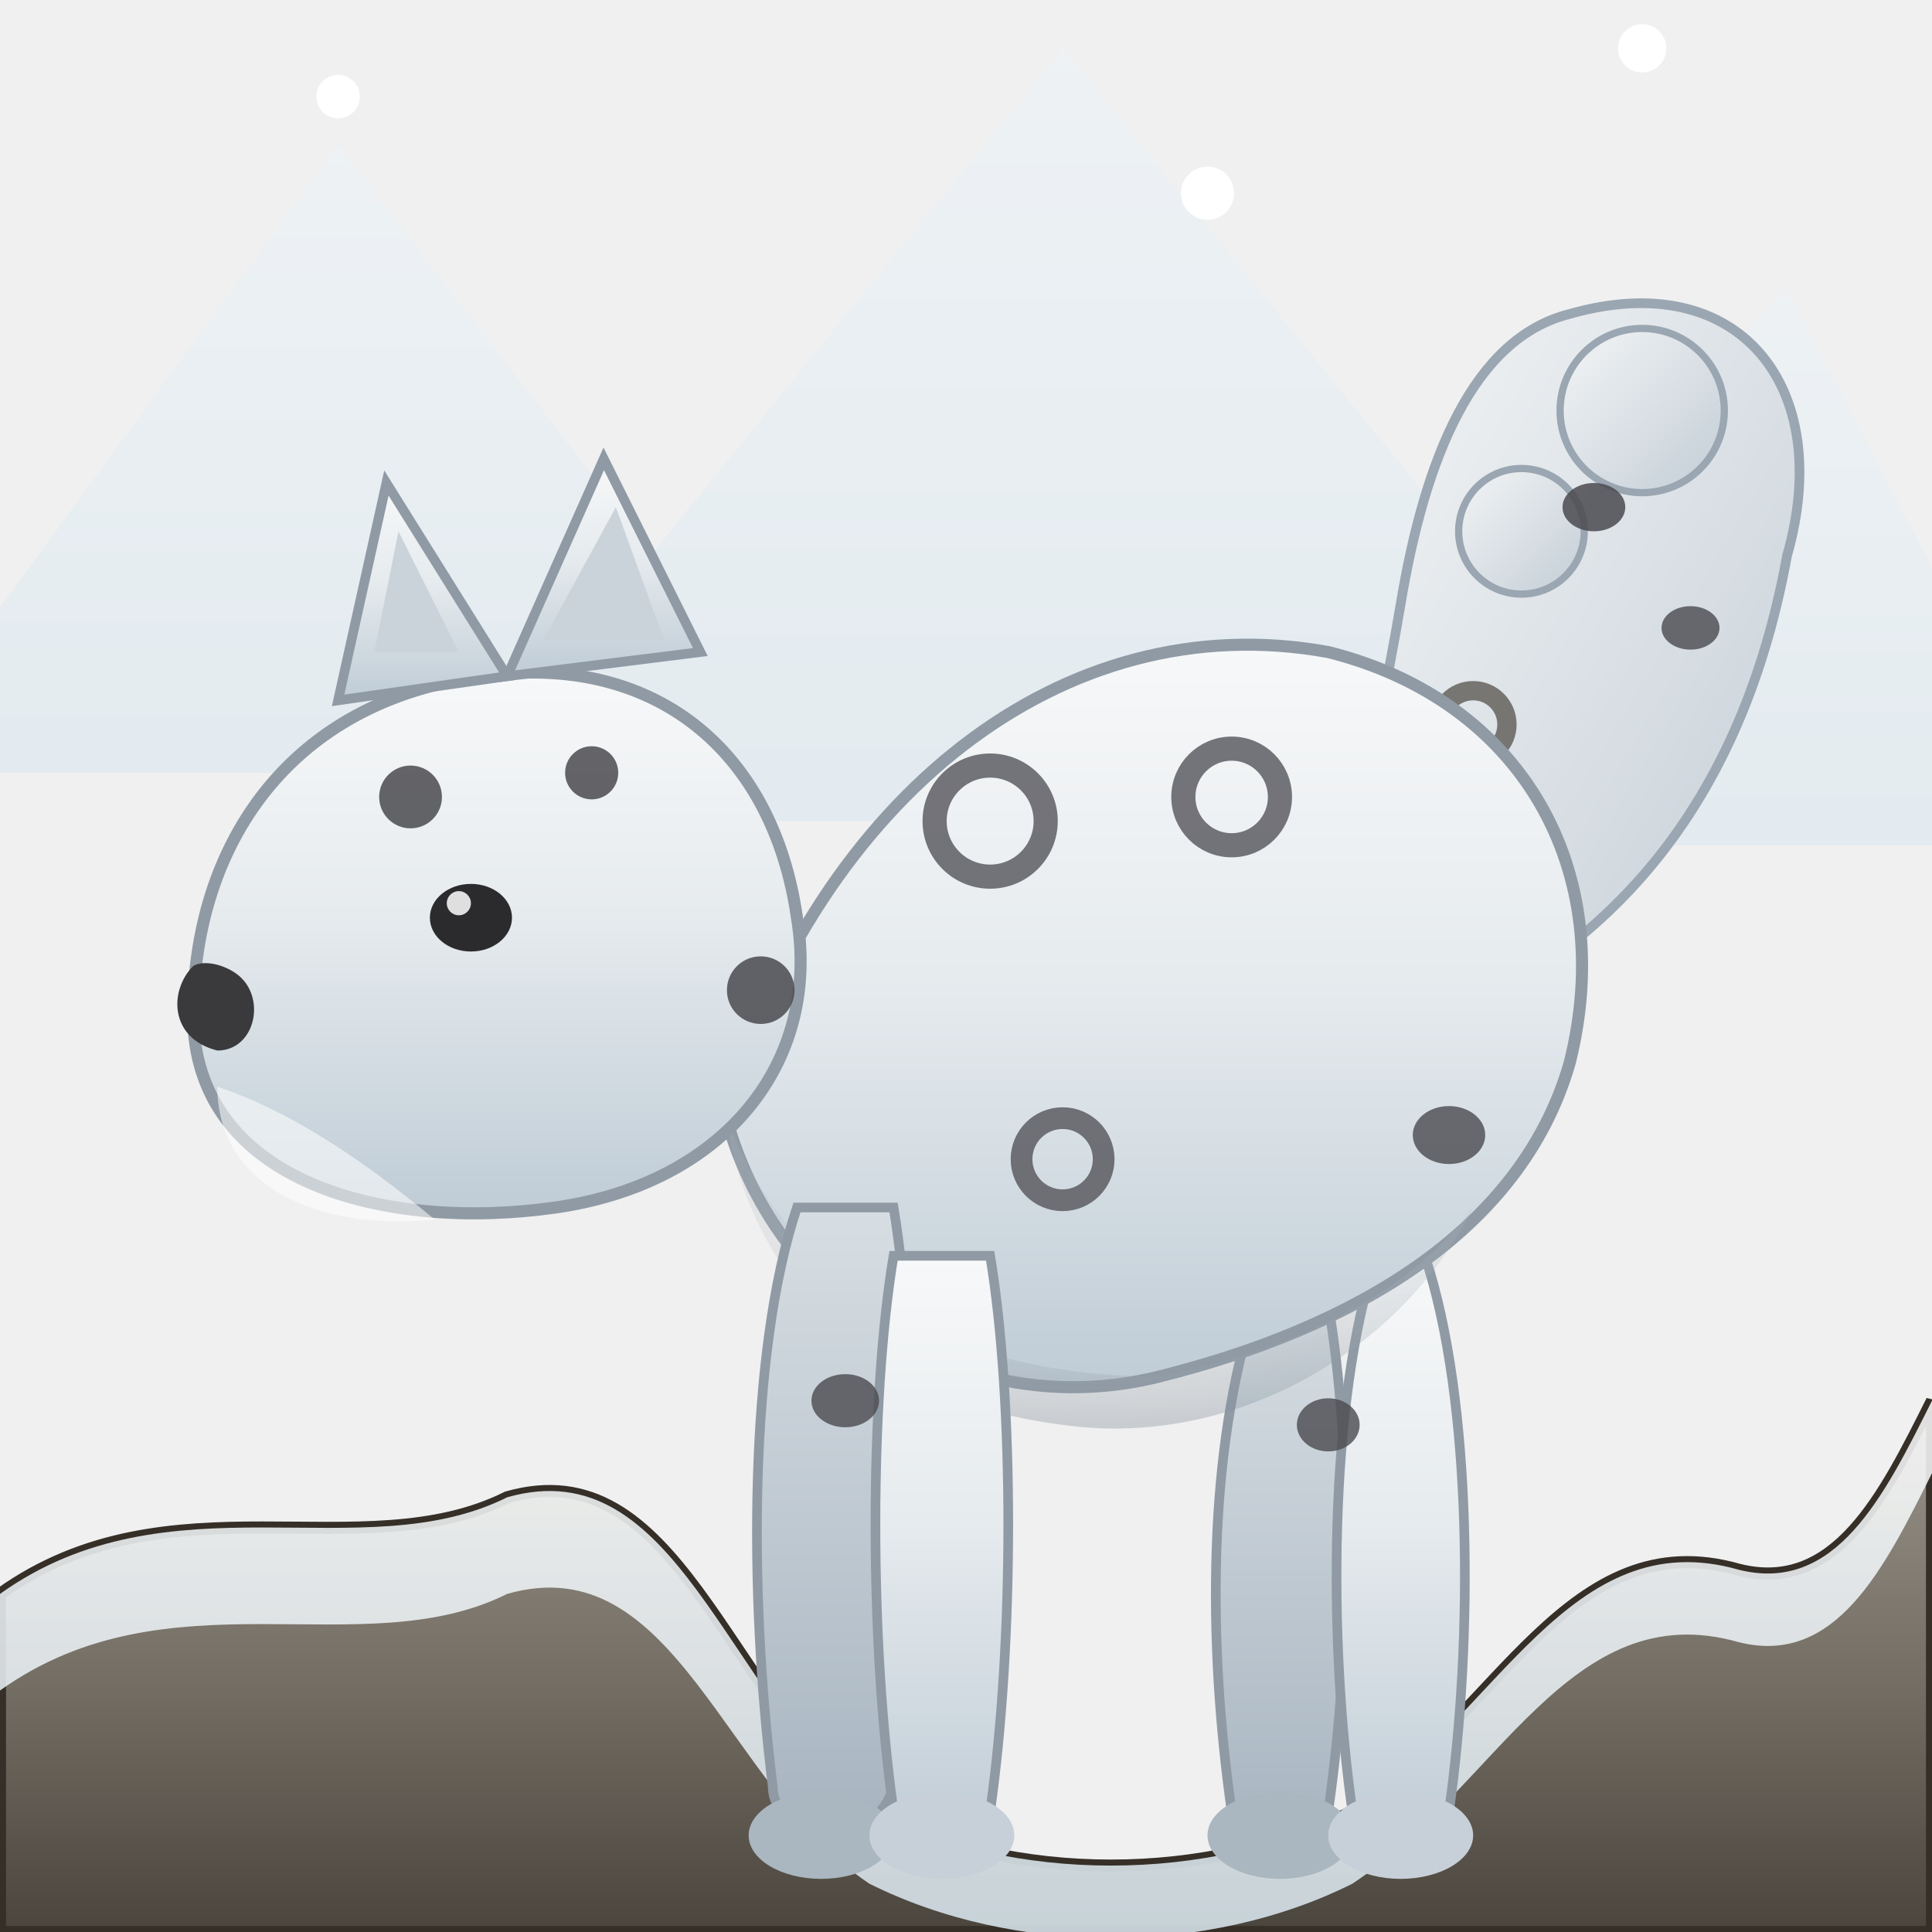
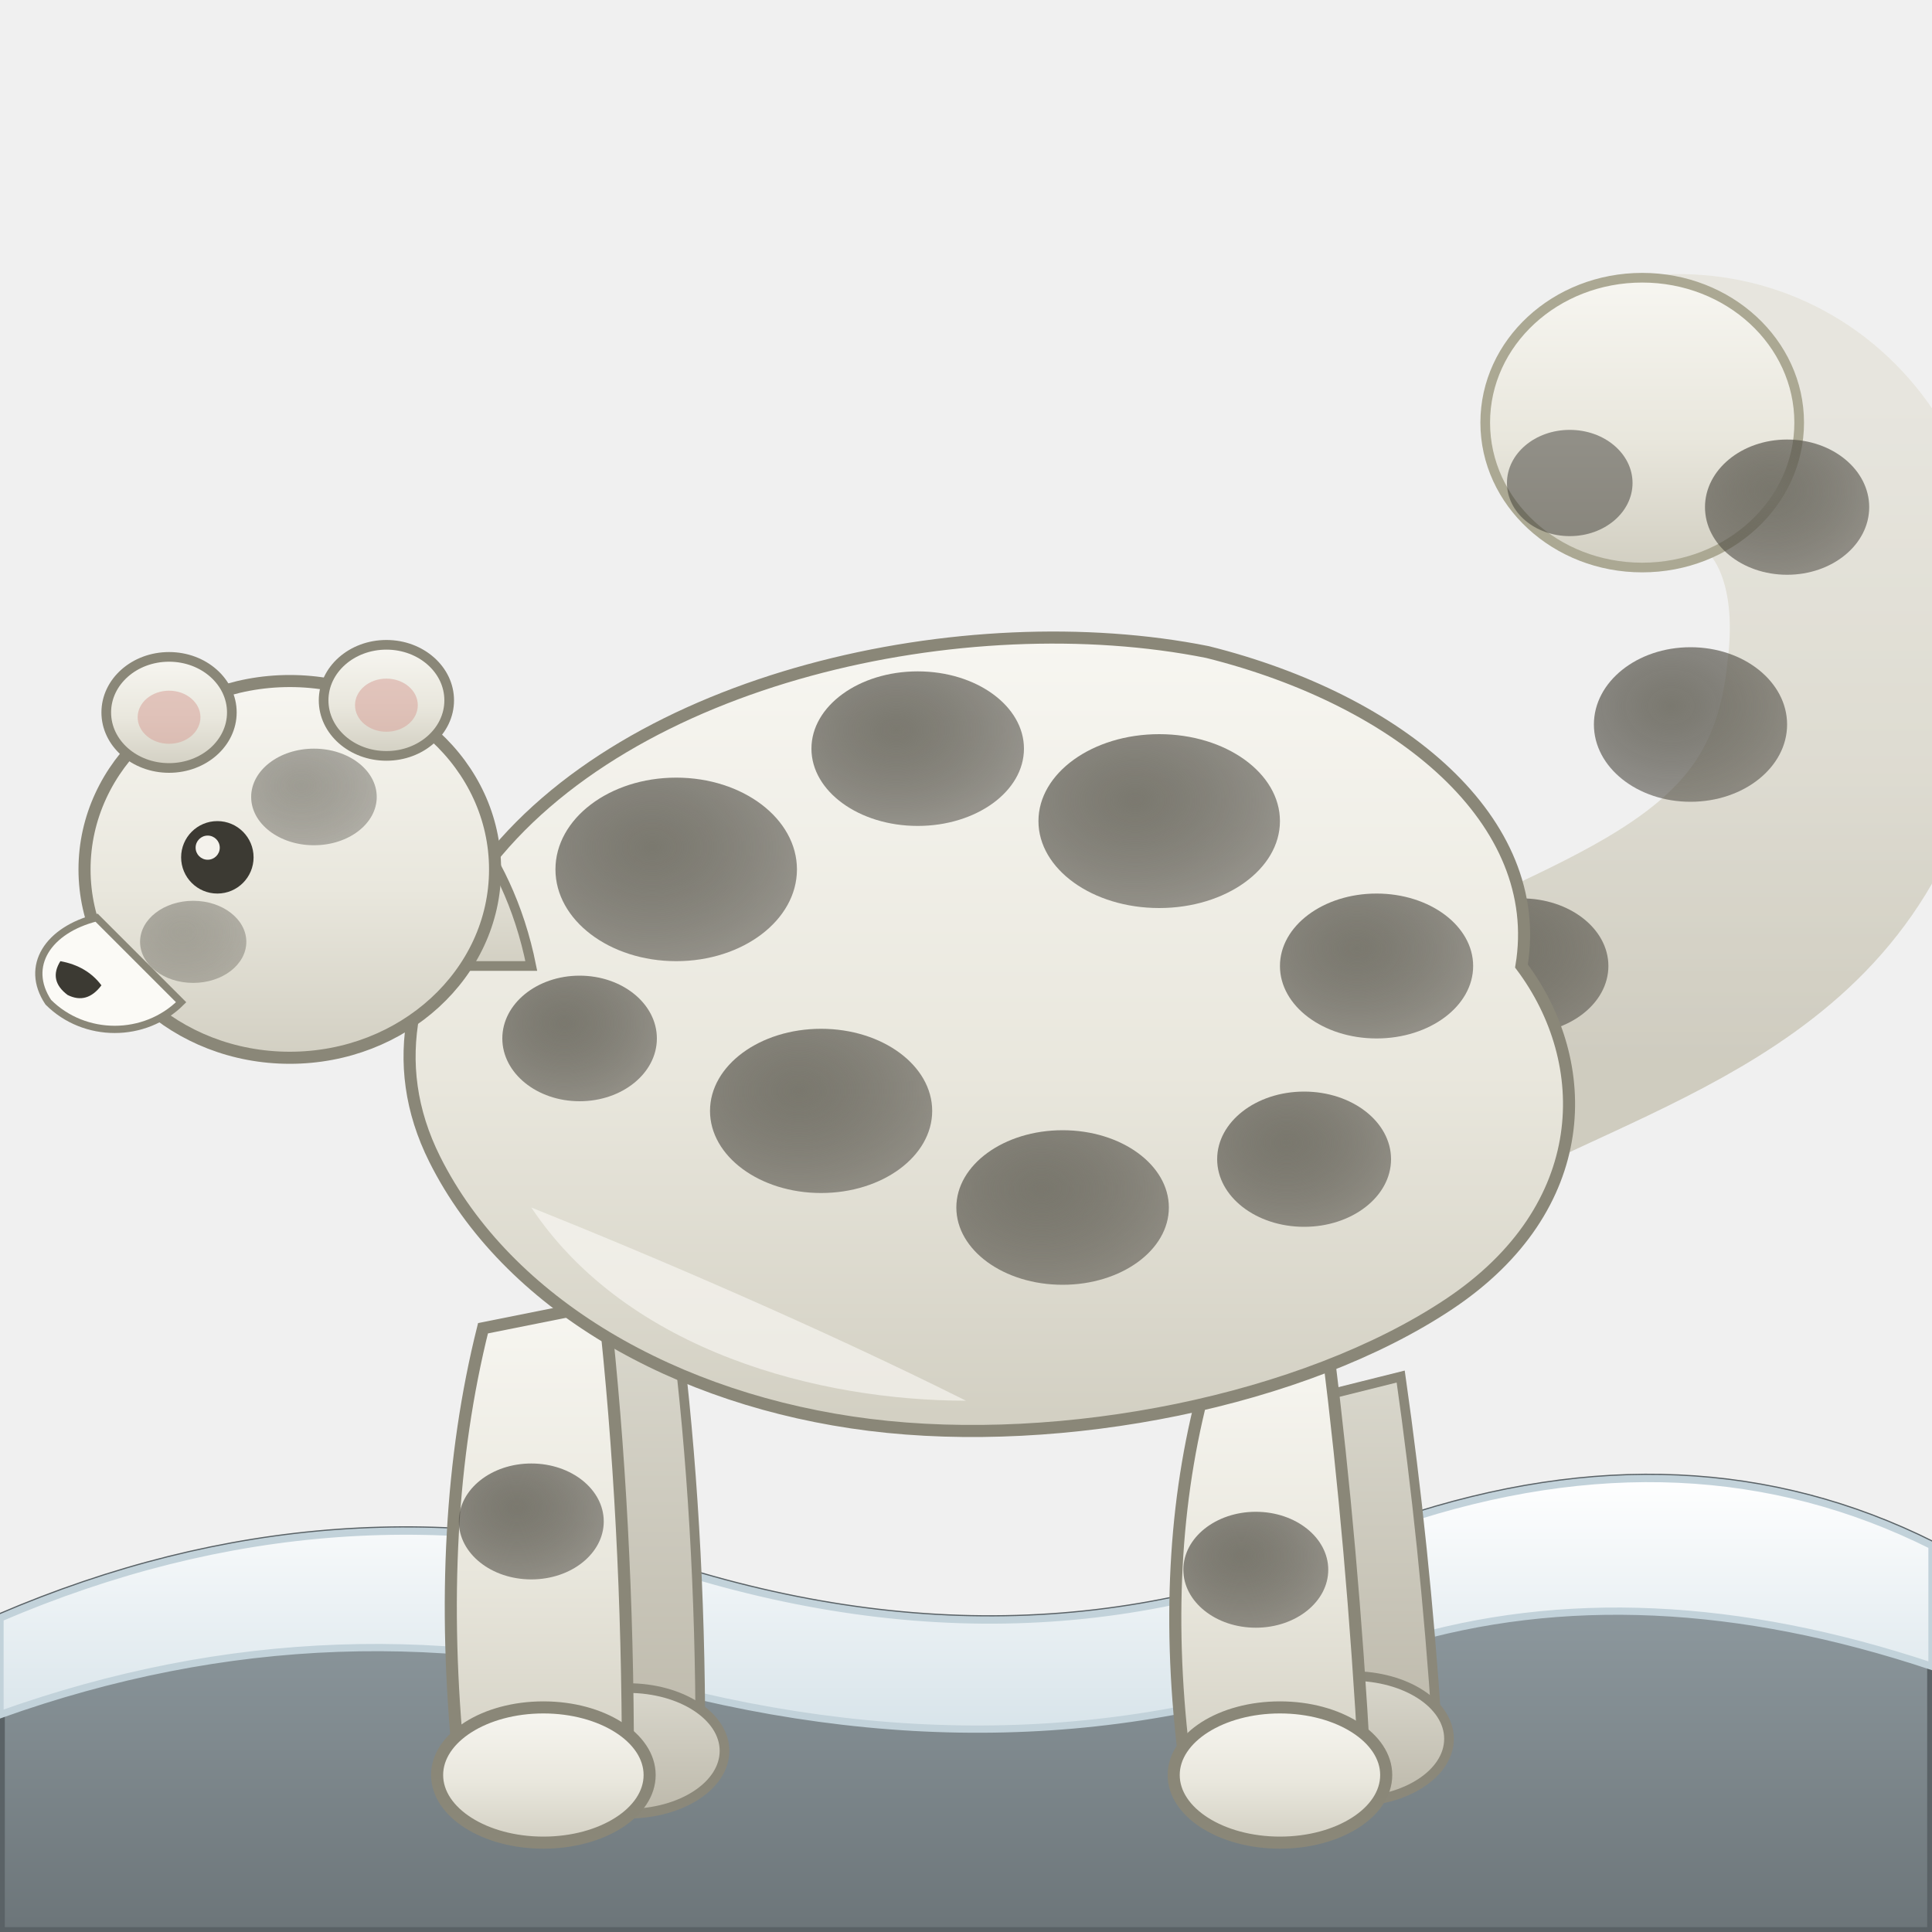
<svg xmlns="http://www.w3.org/2000/svg" viewBox="0 0 80 80">
  <defs>
-     <linearGradient id="skyGrad" x1="0" y1="0" x2="0" y2="1">
-       <stop offset="0%" stop-color="#eaf4fb" />
-       <stop offset="100%" stop-color="#cfe3ef" />
+     <linearGradient id="slFur" x1="0" y1="0" x2="0" y2="1">
+       <stop offset="0%" stop-color="#f7f6f1" />
+       <stop offset="55%" stop-color="#e9e7dd" />
+       <stop offset="100%" stop-color="#d2cfc2" />
    </linearGradient>
-     <linearGradient id="bodyGrad" x1="0" y1="0" x2="0" y2="1">
-       <stop offset="0%" stop-color="#f7f8f9" />
-       <stop offset="45%" stop-color="#e6ebee" />
-       <stop offset="100%" stop-color="#bfccd6" />
+     <linearGradient id="slFurFar" x1="0" y1="0" x2="0" y2="1">
+       <stop offset="0%" stop-color="#d9d7cc" />
+       <stop offset="100%" stop-color="#bdb9ab" />
    </linearGradient>
-     <linearGradient id="bodyGradDark" x1="0" y1="0" x2="0" y2="1">
-       <stop offset="0%" stop-color="#d7dee3" />
-       <stop offset="100%" stop-color="#a7b4c0" />
+     <radialGradient id="slRosette" cx="40%" cy="38%" r="62%">
+       <stop offset="0%" stop-color="#6e6c62" stop-opacity="0.9" />
+       <stop offset="100%" stop-color="#48453d" stop-opacity="0.55" />
+     </radialGradient>
+     <linearGradient id="slSnow" x1="0" y1="0" x2="0" y2="1">
+       <stop offset="0%" stop-color="#ffffff" />
+       <stop offset="100%" stop-color="#d8e4ea" />
    </linearGradient>
-     <linearGradient id="tailGrad" x1="0" y1="0" x2="1" y2="1">
-       <stop offset="0%" stop-color="#f3f5f6" />
-       <stop offset="100%" stop-color="#c3cdd6" />
+     <linearGradient id="slRock" x1="0" y1="0" x2="0" y2="1">
+       <stop offset="0%" stop-color="#9aa6ac" />
+       <stop offset="100%" stop-color="#6c7579" />
    </linearGradient>
-     <linearGradient id="rockGrad" x1="0" y1="0" x2="0" y2="1">
-       <stop offset="0%" stop-color="#9a958c" />
-       <stop offset="55%" stop-color="#726c62" />
-       <stop offset="100%" stop-color="#4a453d" />
-     </linearGradient>
-     <linearGradient id="snowGrad" x1="0" y1="0" x2="0" y2="1">
-       <stop offset="0%" stop-color="#ffffff" />
-       <stop offset="100%" stop-color="#dceaf2" />
-     </linearGradient>
-     <radialGradient id="bellyShade" cx="50%" cy="20%" r="80%">
-       <stop offset="0%" stop-color="#ffffff" stop-opacity="0" />
-       <stop offset="100%" stop-color="#7c8894" stop-opacity="0.35" />
-     </radialGradient>
  </defs>
-   <g opacity="0.4">
-     <path d="M-5,32 L14,6 L34,32 Z" fill="url(#skyGrad)" />
-     <path d="M18,34 L44,2 L70,34 Z" fill="url(#skyGrad)" />
-     <path d="M52,35 L74,12 L86,35 Z" fill="url(#skyGrad)" />
+   <path d="M0,80 L0,67 Q14,61 28,65 Q44,70 58,63 Q70,59 80,64 L80,80 Z" fill="url(#slRock)" stroke="#5a6266" stroke-width="0.4" />
+   <path d="M0,67 Q14,61 28,65 Q44,70 58,63 Q70,59 80,64 L80,69 Q68,65 58,68 Q44,74 28,70 Q14,66 0,71 Z" fill="url(#slSnow)" stroke="#c2d2da" stroke-width="0.3" />
+   <path d="M24,56 Q22,63 23,72 Q27,73 29,72 Q29,63 28,55 Z" fill="url(#slFurFar)" stroke="#8b887a" stroke-width="0.4" />
+   <ellipse cx="26" cy="72.5" rx="4" ry="2.6" fill="url(#slFurFar)" stroke="#8b887a" stroke-width="0.4" />
+   <path d="M54,58 Q52,64 53,71 Q57,72.5 59.5,71.5 Q59,64 58,57 Z" fill="url(#slFurFar)" stroke="#8b887a" stroke-width="0.4" />
+   <ellipse cx="56" cy="72" rx="4" ry="2.6" fill="url(#slFurFar)" stroke="#8b887a" stroke-width="0.4" />
+   <g>
+     <animateTransform attributeName="transform" type="rotate" values="-7 60 44; 9 60 44; -7 60 44" dur="4.2s" repeatCount="indefinite" />
+     <path d="M60,44 C68,40 76,38 77,28 C78,20 73,16 68,17" fill="none" stroke="url(#slFur)" stroke-width="11" stroke-linecap="round" />
+     <path d="M60,44 C68,40 76,38 77,28 C78,20 73,16 68,17" fill="none" stroke="#c9c6ba" stroke-width="11" stroke-linecap="round" opacity="0.35" />
+     <ellipse cx="68" cy="17.5" rx="6.5" ry="6" fill="url(#slFur)" stroke="#aba893" stroke-width="0.4" />
+     <ellipse cx="70" cy="30" rx="4" ry="3.2" fill="url(#slRosette)" />
+     <ellipse cx="74" cy="21" rx="3.4" ry="2.8" fill="url(#slRosette)" />
+     <ellipse cx="63" cy="40" rx="3.6" ry="2.8" fill="url(#slRosette)" />
+     <ellipse cx="65" cy="20" rx="2.6" ry="2.2" fill="#3a3832" opacity="0.5" />
  </g>
-   <path d="M0,80 L0,66 C7,61 15,65 21,62 C28,60 30,70 36,75 C42,78 50,78 56,75 C62,71 65,63 72,65 C76,66 78,62 80,58 L80,80 Z" fill="url(#rockGrad)" stroke="#352f28" stroke-width="0.5" />
-   <path d="M0,66 C7,61 15,65 21,62 C28,60 30,70 36,75 C42,78 50,78 56,75 C62,71 65,63 72,65 C76,66 78,62 80,58 L80,61 C78,65 76,69 72,68 C65,66 62,74 56,78 C50,81 42,81 36,78 C30,74 28,64 21,66 C15,69 7,65 0,70 Z" fill="url(#snowGrad)" opacity="0.85" />
-   <g>
-     <animateTransform attributeName="transform" type="rotate" values="0 60 43;10 60 43;-5 60 43;0 60 43" dur="3.2s" repeatCount="indefinite" />
-     <path d="M58,43 C66,40 72,34 74,23 C76,16 72,11 65,13 C61,14 59,19 58,25 C57,31 55,38 58,43 Z" fill="url(#tailGrad)" stroke="#9aa6b1" stroke-width="0.4" />
-     <circle cx="68" cy="17" r="3.4" fill="url(#tailGrad)" stroke="#9aa6b1" stroke-width="0.3" />
-     <circle cx="63" cy="22" r="2.6" fill="url(#tailGrad)" stroke="#9aa6b1" stroke-width="0.3" />
-     <ellipse cx="66" cy="21" rx="1.3" ry="1" fill="#4a4a4f" opacity="0.85" />
-     <ellipse cx="70" cy="26" rx="1.2" ry="0.9" fill="#4a4a4f" opacity="0.8" />
-     <circle cx="61" cy="30" r="1.4" fill="none" stroke="#5c5a54" stroke-width="0.8" opacity="0.8" />
-   </g>
-   <path d="M52,54 C50,60 50,68 51,75 C51,77 55,77 55,75 C56,68 56,60 55,54 Z" fill="url(#bodyGradDark)" stroke="#8f9aa5" stroke-width="0.4" />
-   <ellipse cx="53" cy="76" rx="3" ry="1.8" fill="#aab6c0" />
-   <path d="M57,52 C55,58 55,68 56,75 C56,77 60,77 60,75 C61,68 61,58 59,52 Z" fill="url(#bodyGrad)" stroke="#8f9aa5" stroke-width="0.4" />
-   <ellipse cx="58" cy="76" rx="3" ry="1.8" fill="#c7d0d8" />
-   <path d="M30,46 C34,33 44,25 55,27 C63,29 67,36 65,44 C63,51 56,55 48,57 C40,59 32,54 30,46 Z" fill="url(#bodyGrad)" stroke="#8f9aa5" stroke-width="0.5" />
-   <path d="M30,46 C32,52 38,57 48,57 C53,56 58,54 61,50 C58,56 51,60 44,59 C36,58 31,53 30,46 Z" fill="url(#bellyShade)" />
-   <path d="M33,50 C31,56 31,66 32,74 C32,76 36,77 37,74 C38,66 38,56 37,50 Z" fill="url(#bodyGradDark)" stroke="#8f9aa5" stroke-width="0.4" />
-   <ellipse cx="34" cy="76" rx="3" ry="1.8" fill="#aab6c0" />
-   <path d="M37,52 C36,58 36,68 37,75 C37,77 41,77 41,75 C42,68 42,58 41,52 Z" fill="url(#bodyGrad)" stroke="#8f9aa5" stroke-width="0.4" />
-   <ellipse cx="39" cy="76" rx="3" ry="1.8" fill="#c7d0d8" />
-   <path d="M8,42 C8,35 12,29 20,28 C27,27 32,31 33,38 C34,44 30,49 23,50 C16,51 8,49 8,42 Z" fill="url(#bodyGrad)" stroke="#8f9aa5" stroke-width="0.5" />
-   <path d="M14,29 L16,20 L21,28 Z" fill="url(#bodyGrad)" stroke="#8f9aa5" stroke-width="0.4" />
-   <path d="M15.5,27 L16.5,22 L19,27 Z" fill="#cbd3da" />
-   <path d="M21,28 L25,19 L29,27 Z" fill="url(#bodyGrad)" stroke="#8f9aa5" stroke-width="0.4" />
-   <path d="M22.5,26.5 L25.5,21 L27.5,26.5 Z" fill="#cbd3da" />
-   <path d="M9,45 C9,49 13,51 18,50.5 C15,48 12,46 9,45 Z" fill="#ffffff" opacity="0.55" />
-   <ellipse cx="19.5" cy="38" rx="1.7" ry="1.4" fill="#2b2b2e" />
-   <circle cx="19" cy="37.4" r="0.5" fill="#ffffff" opacity="0.85" />
-   <path d="M8,40 C7,41 7,43 9,43.5 C10.5,43.5 11,41.5 10,40.5 C9.5,40 8.5,39.7 8,40 Z" fill="#3a3a3d" />
-   <circle cx="17" cy="33" r="1.3" fill="#4a4a4f" opacity="0.85" />
-   <circle cx="24.5" cy="32" r="1.1" fill="#4a4a4f" opacity="0.85" />
-   <circle cx="31.5" cy="41" r="1.4" fill="#4a4a4f" opacity="0.85" />
-   <circle cx="41" cy="34" r="2.3" fill="none" stroke="#54545a" stroke-width="1" opacity="0.8" />
-   <circle cx="51" cy="33" r="2" fill="none" stroke="#54545a" stroke-width="1" opacity="0.8" />
-   <circle cx="44" cy="48" r="1.7" fill="none" stroke="#54545a" stroke-width="0.9" opacity="0.8" />
-   <ellipse cx="35" cy="58" rx="1.4" ry="1.1" fill="#4a4a4f" opacity="0.8" />
-   <ellipse cx="55" cy="59" rx="1.3" ry="1.1" fill="#4a4a4f" opacity="0.8" />
-   <ellipse cx="60" cy="47" rx="1.5" ry="1.2" fill="#4a4a4f" opacity="0.8" />
-   <circle cx="50" cy="8" r="1.1" fill="#ffffff">
-     <animate attributeName="cy" values="4;72" dur="5.5s" repeatCount="indefinite" />
-     <animate attributeName="opacity" values="0;0.9;0" dur="5.5s" repeatCount="indefinite" />
-   </circle>
-   <circle cx="14" cy="4" r="0.9" fill="#ffffff">
-     <animate attributeName="cy" values="0;60" dur="4.5s" begin="1.2s" repeatCount="indefinite" />
-     <animate attributeName="opacity" values="0;0.9;0" dur="4.5s" begin="1.2s" repeatCount="indefinite" />
-   </circle>
-   <circle cx="68" cy="2" r="1" fill="#ffffff">
-     <animate attributeName="cy" values="-2;50" dur="6.2s" begin="2.3s" repeatCount="indefinite" />
-     <animate attributeName="opacity" values="0;0.9;0" dur="6.2s" begin="2.3s" repeatCount="indefinite" />
-   </circle>
+   <path d="M20,55 Q18,63 19,73 Q23,74.5 26,73 Q26,63 25,54 Z" fill="url(#slFur)" stroke="#8a8778" stroke-width="0.5" />
+   <ellipse cx="22.5" cy="73.5" rx="4.4" ry="2.8" fill="url(#slFur)" stroke="#8a8778" stroke-width="0.5" />
+   <path d="M50,57 Q48,64 49,72.5 Q53,74.5 56.5,73 Q56,64 55,56 Z" fill="url(#slFur)" stroke="#8a8778" stroke-width="0.5" />
+   <ellipse cx="53" cy="73.5" rx="4.4" ry="2.8" fill="url(#slFur)" stroke="#8a8778" stroke-width="0.5" />
+   <ellipse cx="22" cy="63" rx="3" ry="2.4" fill="url(#slRosette)" />
+   <ellipse cx="52" cy="65" rx="3" ry="2.4" fill="url(#slRosette)" />
+   <path d="M20,36 C26,28 40,25 50,27 C58,29 64,34 63,40 C66,44 66,50 60,54 C54,58 44,60 36,59 C28,58 21,54 18,48 C16,44 17,40 20,36 Z" fill="url(#slFur)" stroke="#8a8778" stroke-width="0.5" />
+   <path d="M22,50 C26,56 34,58 40,58 C34,55 27,52 22,50 Z" fill="#fbfaf6" opacity="0.6" />
+   <ellipse cx="28" cy="36" rx="5" ry="3.8" fill="url(#slRosette)" />
+   <ellipse cx="38" cy="31" rx="4.4" ry="3.2" fill="url(#slRosette)" />
+   <ellipse cx="48" cy="34" rx="5" ry="3.6" fill="url(#slRosette)" />
+   <ellipse cx="57" cy="40" rx="4" ry="3" fill="url(#slRosette)" />
+   <ellipse cx="34" cy="46" rx="4.6" ry="3.4" fill="url(#slRosette)" />
+   <ellipse cx="44" cy="50" rx="4.4" ry="3.2" fill="url(#slRosette)" />
+   <ellipse cx="54" cy="48" rx="3.6" ry="2.8" fill="url(#slRosette)" />
+   <ellipse cx="24" cy="43" rx="3.2" ry="2.6" fill="url(#slRosette)" />
+   <path d="M19,40 C16,36 14,33 15,30 C18,32 21,35 22,40 Z" fill="url(#slFur)" stroke="#8a8778" stroke-width="0.4" />
+   <ellipse cx="12" cy="36" rx="8.5" ry="7.8" fill="url(#slFur)" stroke="#8a8778" stroke-width="0.5" />
+   <ellipse cx="7" cy="29.5" rx="2.6" ry="2.3" fill="url(#slFur)" stroke="#8a8778" stroke-width="0.4" />
+   <ellipse cx="16" cy="29" rx="2.6" ry="2.3" fill="url(#slFur)" stroke="#8a8778" stroke-width="0.4" />
+   <ellipse cx="7" cy="29.7" rx="1.3" ry="1.1" fill="#d9a9a0" opacity="0.6" />
+   <ellipse cx="16" cy="29.2" rx="1.3" ry="1.1" fill="#d9a9a0" opacity="0.6" />
+   <path d="M4,38 C2,38.5 1,40 2,41.5 C3.5,43 6,43 7.5,41.5 Z" fill="#fbfaf6" stroke="#8a8778" stroke-width="0.3" />
+   <ellipse cx="13" cy="33" rx="2.6" ry="2" fill="url(#slRosette)" opacity="0.7" />
+   <ellipse cx="8" cy="39" rx="2.2" ry="1.7" fill="url(#slRosette)" opacity="0.6" />
+   <ellipse cx="9" cy="35.5" rx="1.5" ry="1.5" fill="#3c3a33" />
+   <ellipse cx="8.6" cy="35.1" rx="0.5" ry="0.5" fill="#f4f2ec" />
+   <path d="M2.5,39.8 Q2,40.6 2.8,41.2 Q3.6,41.6 4.2,40.8 Q3.6,40 2.5,39.8 Z" fill="#3c3a33" />
+   <animateTransform attributeName="transform" type="translate" values="0,0; 0,-0.6; 0,0" dur="3.1s" repeatCount="indefinite" />
</svg>
